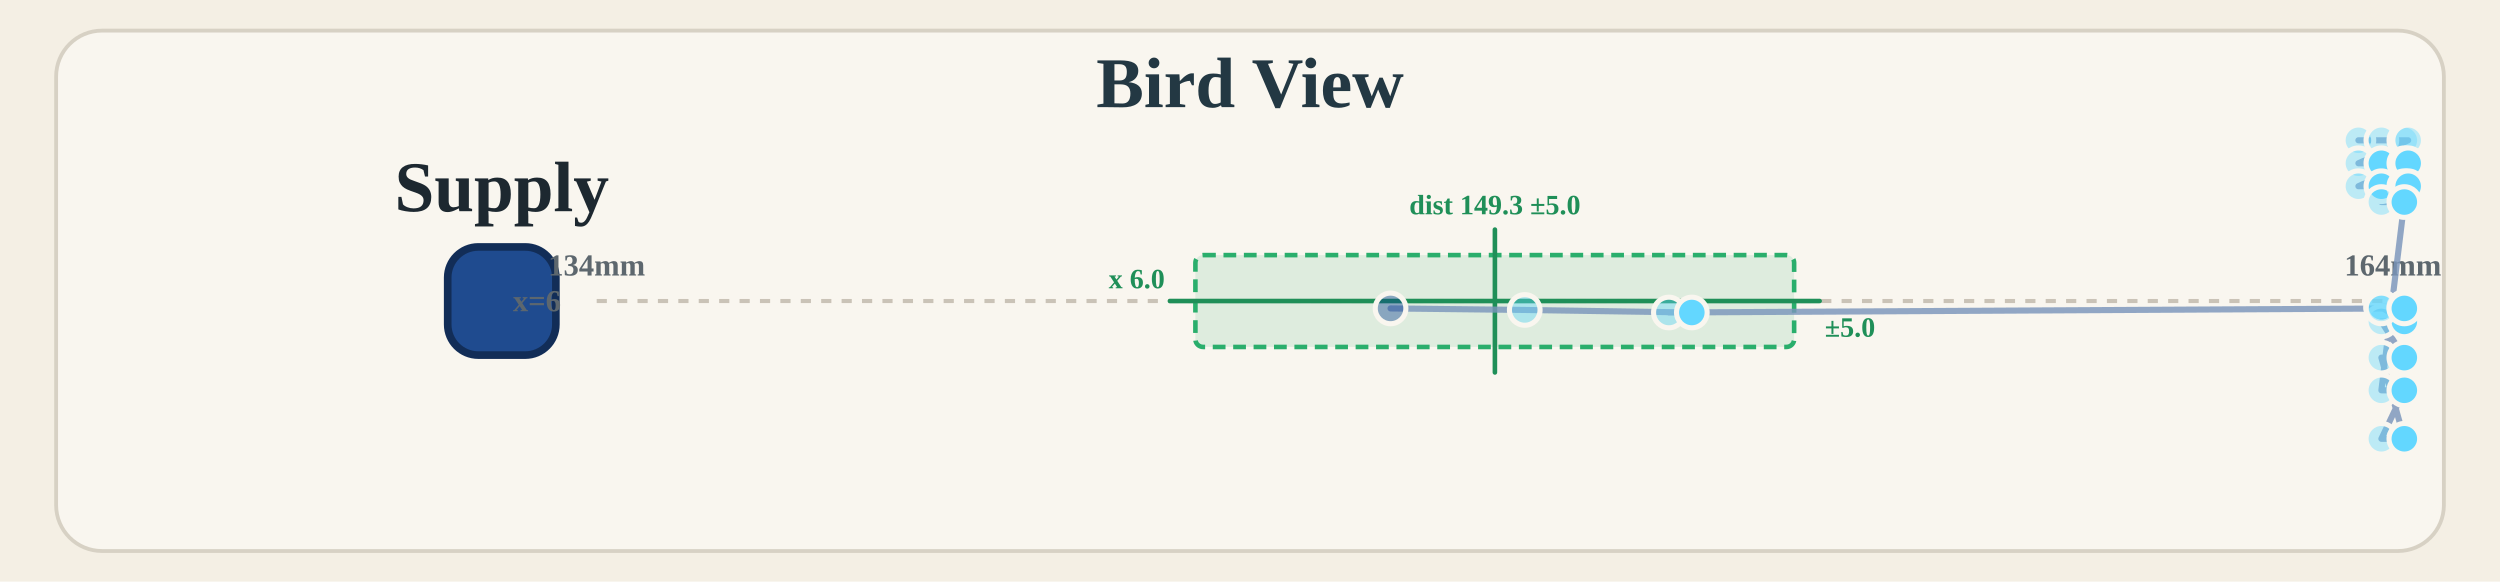
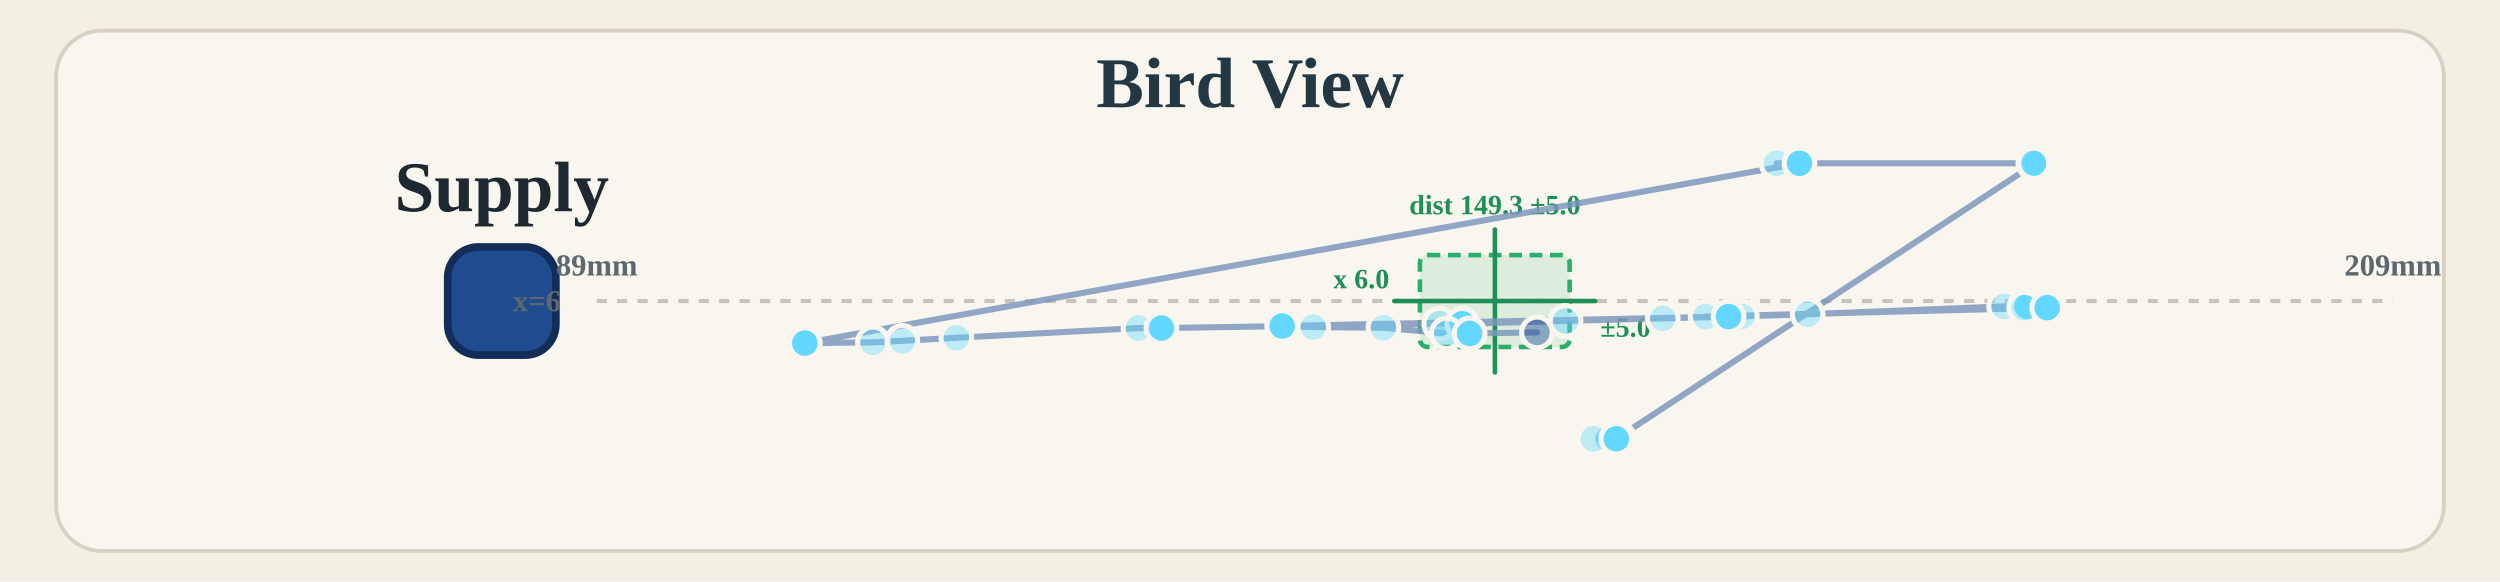
<svg xmlns="http://www.w3.org/2000/svg" width="980" height="228" viewBox="0 0 980 228">
  <rect width="100%" height="100%" fill="#f4efe4" />
  <rect x="22" y="12" width="936" height="204" rx="18" fill="#f9f6ef" stroke="#d7d1c4" stroke-width="1.5" />
  <text x="490.0" y="42.0" text-anchor="middle" font-size="28" font-weight="900" fill="#233843">Bird View</text>
  <rect x="175.5" y="96.8" width="42.4" height="42.4" fill="#1f4b8f" stroke="#122d57" stroke-width="3" rx="12.0" />
  <text x="196.7" y="82.8" text-anchor="middle" font-size="28" font-weight="600" fill="#1d2830">Supply</text>
  <line x1="233.9" y1="118.0" x2="938.0" y2="118.0" stroke="#b7aea0" stroke-width="1.6" stroke-dasharray="4 4" opacity="0.7" />
-   <text x="233.9" y="108.0" text-anchor="middle" font-size="12" font-weight="600" fill="#5d676e">134mm</text>
-   <text x="938.0" y="108.0" text-anchor="middle" font-size="12" font-weight="600" fill="#5d676e">164mm</text>
+   <text x="233.9" y="108.0" text-anchor="middle" font-size="12" font-weight="600" fill="#5d676e">89mm</text>
+   <text x="938.0" y="108.0" text-anchor="middle" font-size="12" font-weight="600" fill="#5d676e">209mm</text>
  <text x="219.9" y="122.0" text-anchor="end" font-size="12" font-weight="700" fill="#5d676e">x=6</text>
-   <rect x="468.6" y="100.0" width="234.7" height="36.0" fill="#2aae6c" fill-opacity="0.13" stroke="#2aae6c" stroke-width="1.8" stroke-dasharray="5 3" rx="3" />
+   <rect x="556.6" y="100.0" width="58.7" height="36.0" fill="#2aae6c" fill-opacity="0.13" stroke="#2aae6c" stroke-width="1.8" stroke-dasharray="5 3" rx="3" />
  <line x1="586.0" y1="90.0" x2="586.0" y2="146.0" stroke="#1f8f58" stroke-width="1.8" stroke-linecap="round" />
-   <line x1="458.6" y1="118.0" x2="713.3" y2="118.0" stroke="#1f8f58" stroke-width="1.8" stroke-linecap="round" />
+   <line x1="546.6" y1="118.0" x2="625.3" y2="118.0" stroke="#1f8f58" stroke-width="1.8" stroke-linecap="round" />
  <text x="586.0" y="84.0" text-anchor="middle" font-size="11" font-weight="800" fill="#1f8f58">dist 149.3 ±5.0</text>
-   <text x="456.6" y="113.0" text-anchor="end" font-size="11" font-weight="800" fill="#1f8f58">x 6.0</text>
-   <text x="715.3" y="132.0" text-anchor="start" font-size="11" font-weight="700" fill="#1f8f58">±5.0</text>
-   <polyline class="step-history-path" points="924.5,55.0 933.5,55.0 942.5,55.0 944.0,55.0 924.5,64.0 933.5,64.0 942.5,64.0 944.0,64.0 924.5,73.0 933.5,73.0 942.5,73.0 944.0,73.0 933.5,79.2 942.5,79.2 933.5,153.0 942.5,153.0 933.5,172.0 942.5,172.0 933.5,140.2 942.5,140.2 933.5,126.0 942.5,126.0 933.5,120.5 942.5,120.5 933.5,120.3 942.5,120.3 933.5,120.9 942.5,120.9 654.2,122.5 663.2,122.5 597.7,121.5 545.1,120.9" fill="none" stroke="#7a95bb" stroke-width="2.4" stroke-linecap="round" stroke-linejoin="round" opacity="0.82" />
-   <circle class="step-history-dot" data-trend="unknown" data-entry="{&quot;view&quot;: &quot;bird&quot;, &quot;idx&quot;: 0, &quot;dist&quot;: 326.3, &quot;x&quot;: 73.99, &quot;y&quot;: 2.76, &quot;act&quot;: null, &quot;score&quot;: null, &quot;note&quot;: null, &quot;trend&quot;: &quot;unknown&quot;}" cx="924.5" cy="55.0" r="6.0" fill="#63d7ff" fill-opacity="0.4" stroke="#f9f6ef" stroke-width="2" style="cursor:pointer" />
-   <circle class="step-history-dot" data-trend="further" data-entry="{&quot;view&quot;: &quot;bird&quot;, &quot;idx&quot;: 1, &quot;dist&quot;: 327.1, &quot;x&quot;: 73.97, &quot;y&quot;: 2.76, &quot;act&quot;: null, &quot;score&quot;: null, &quot;note&quot;: null, &quot;trend&quot;: &quot;further&quot;}" cx="933.5" cy="55.0" r="6.0" fill="#63d7ff" fill-opacity="0.4" stroke="#f9f6ef" stroke-width="2" style="cursor:pointer" />
-   <circle class="step-history-dot" data-trend="neutral" data-entry="{&quot;view&quot;: &quot;bird&quot;, &quot;idx&quot;: 2, &quot;dist&quot;: 327.4, &quot;x&quot;: 73.97, &quot;y&quot;: 2.76, &quot;act&quot;: null, &quot;score&quot;: null, &quot;note&quot;: null, &quot;trend&quot;: &quot;neutral&quot;}" cx="942.5" cy="55.0" r="6.0" fill="#63d7ff" fill-opacity="0.4" stroke="#f9f6ef" stroke-width="2" style="cursor:pointer" />
-   <circle class="step-history-dot" data-trend="neutral" data-entry="{&quot;view&quot;: &quot;bird&quot;, &quot;idx&quot;: 3, &quot;dist&quot;: 327.1, &quot;x&quot;: 73.99, &quot;y&quot;: 2.76, &quot;act&quot;: null, &quot;score&quot;: null, &quot;note&quot;: null, &quot;trend&quot;: &quot;neutral&quot;}" cx="944.0" cy="55.0" r="6.0" fill="#63d7ff" fill-opacity="0.4" stroke="#f9f6ef" stroke-width="2" style="cursor:pointer" />
-   <circle class="step-history-dot" data-trend="closer" data-entry="{&quot;view&quot;: &quot;bird&quot;, &quot;idx&quot;: 4, &quot;dist&quot;: 322.2, &quot;x&quot;: 70.34, &quot;y&quot;: 2.8, &quot;act&quot;: null, &quot;score&quot;: null, &quot;note&quot;: null, &quot;trend&quot;: &quot;closer&quot;}" cx="924.5" cy="64.0" r="6.0" fill="#63d7ff" fill-opacity="0.4" stroke="#f9f6ef" stroke-width="2" style="cursor:pointer" />
-   <circle class="step-history-dot" data-trend="neutral" data-entry="{&quot;view&quot;: &quot;bird&quot;, &quot;idx&quot;: 5, &quot;dist&quot;: 322.2, &quot;x&quot;: 70.34, &quot;y&quot;: 2.8, &quot;act&quot;: &quot;F 100% (pwm=198, power=0.740, 400ms, FWD+LEFT-CURVE | Matching curve: forwardLeft_backRight fwd trial 10 (x_gap_ref=13.452mm); Turning L_motor at 1 power (B) and R_motor at 199 power (F) for 400ms to close dist +177.4mm and x_axis +67.9mm.)&quot;, &quot;score&quot;: 100, &quot;note&quot;: &quot;FWD+LEFT-CURVE | Matching curve: forwardLeft_backRight fwd trial 10 (x_gap_ref=13.452mm); Turning L_motor at 1 power (B) and R_motor at 199 power (F) for 400ms to close dist +177.4mm and x_axis +67.9mm.&quot;, &quot;trend&quot;: &quot;neutral&quot;}" cx="933.5" cy="64.0" r="6.0" fill="#63d7ff" fill-opacity="1.0" stroke="#f9f6ef" stroke-width="2" style="cursor:pointer" />
-   <circle class="step-history-dot" data-trend="closer" data-entry="{&quot;view&quot;: &quot;bird&quot;, &quot;idx&quot;: 6, &quot;dist&quot;: 306.0, &quot;x&quot;: 59.38, &quot;y&quot;: 2.84, &quot;act&quot;: &quot;F 100% (pwm=198, power=0.740, 400ms, FWD+LEFT-CURVE | Matching curve: forwardLeft_backRight fwd trial 10 (x_gap_ref=13.452mm); Turning L_motor at 1 power (B) and R_motor at 199 power (F) for 400ms to close dist +177.4mm and x_axis +67.9mm.)&quot;, &quot;score&quot;: 100, &quot;note&quot;: &quot;FWD+LEFT-CURVE | Matching curve: forwardLeft_backRight fwd trial 10 (x_gap_ref=13.452mm); Turning L_motor at 1 power (B) and R_motor at 199 power (F) for 400ms to close dist +177.4mm and x_axis +67.9mm.&quot;, &quot;trend&quot;: &quot;closer&quot;}" cx="942.5" cy="64.0" r="6.0" fill="#63d7ff" fill-opacity="0.4" stroke="#f9f6ef" stroke-width="2" style="cursor:pointer" />
-   <circle class="step-history-dot" data-trend="neutral" data-entry="{&quot;view&quot;: &quot;bird&quot;, &quot;idx&quot;: 7, &quot;dist&quot;: 306.0, &quot;x&quot;: 59.38, &quot;y&quot;: 2.84, &quot;act&quot;: &quot;F 100% (pwm=198, power=0.740, 400ms, FWD+LEFT-CURVE | Matching curve: forwardLeft_backRight fwd trial 10 (x_gap_ref=13.452mm); Turning L_motor at 1 power (B) and R_motor at 199 power (F) for 400ms to close dist +174.1mm and x_axis +65.5mm.)&quot;, &quot;score&quot;: 100, &quot;note&quot;: &quot;FWD+LEFT-CURVE | Matching curve: forwardLeft_backRight fwd trial 10 (x_gap_ref=13.452mm); Turning L_motor at 1 power (B) and R_motor at 199 power (F) for 400ms to close dist +174.1mm and x_axis +65.5mm.&quot;, &quot;trend&quot;: &quot;neutral&quot;}" cx="944.0" cy="64.0" r="6.0" fill="#63d7ff" fill-opacity="1.0" stroke="#f9f6ef" stroke-width="2" style="cursor:pointer" />
-   <circle class="step-history-dot" data-trend="closer" data-entry="{&quot;view&quot;: &quot;bird&quot;, &quot;idx&quot;: 8, &quot;dist&quot;: 286.0, &quot;x&quot;: 48.22, &quot;y&quot;: 2.89, &quot;act&quot;: &quot;F 100% (pwm=198, power=0.740, 400ms, FWD+LEFT-CURVE | Matching curve: forwardLeft_backRight fwd trial 10 (x_gap_ref=13.452mm); Turning L_motor at 1 power (B) and R_motor at 199 power (F) for 400ms to close dist +174.1mm and x_axis +65.5mm.)&quot;, &quot;score&quot;: 100, &quot;note&quot;: &quot;FWD+LEFT-CURVE | Matching curve: forwardLeft_backRight fwd trial 10 (x_gap_ref=13.452mm); Turning L_motor at 1 power (B) and R_motor at 199 power (F) for 400ms to close dist +174.1mm and x_axis +65.5mm.&quot;, &quot;trend&quot;: &quot;closer&quot;}" cx="924.5" cy="73.0" r="6.0" fill="#63d7ff" fill-opacity="0.4" stroke="#f9f6ef" stroke-width="2" style="cursor:pointer" />
-   <circle class="step-history-dot" data-trend="neutral" data-entry="{&quot;view&quot;: &quot;bird&quot;, &quot;idx&quot;: 9, &quot;dist&quot;: 286.0, &quot;x&quot;: 48.22, &quot;y&quot;: 2.89, &quot;act&quot;: &quot;F 100% (pwm=198, power=0.740, 400ms, FWD+LEFT-CURVE | Matching curve: forwardLeft_backRight fwd trial 10 (x_gap_ref=13.452mm); Turning L_motor at 1 power (B) and R_motor at 199 power (F) for 400ms to close dist +158.8mm and x_axis +54.5mm.)&quot;, &quot;score&quot;: 100, &quot;note&quot;: &quot;FWD+LEFT-CURVE | Matching curve: forwardLeft_backRight fwd trial 10 (x_gap_ref=13.452mm); Turning L_motor at 1 power (B) and R_motor at 199 power (F) for 400ms to close dist +158.8mm and x_axis +54.5mm.&quot;, &quot;trend&quot;: &quot;neutral&quot;}" cx="933.5" cy="73.0" r="6.0" fill="#63d7ff" fill-opacity="1.0" stroke="#f9f6ef" stroke-width="2" style="cursor:pointer" />
-   <circle class="step-history-dot" data-trend="closer" data-entry="{&quot;view&quot;: &quot;bird&quot;, &quot;idx&quot;: 10, &quot;dist&quot;: 266.3, &quot;x&quot;: 34.15, &quot;y&quot;: 3.06, &quot;act&quot;: &quot;F 100% (pwm=198, power=0.740, 400ms, FWD+LEFT-CURVE | Matching curve: forwardLeft_backRight fwd trial 10 (x_gap_ref=13.452mm); Turning L_motor at 1 power (B) and R_motor at 199 power (F) for 400ms to close dist +158.8mm and x_axis +54.5mm.)&quot;, &quot;score&quot;: 100, &quot;note&quot;: &quot;FWD+LEFT-CURVE | Matching curve: forwardLeft_backRight fwd trial 10 (x_gap_ref=13.452mm); Turning L_motor at 1 power (B) and R_motor at 199 power (F) for 400ms to close dist +158.8mm and x_axis +54.5mm.&quot;, &quot;trend&quot;: &quot;closer&quot;}" cx="942.5" cy="73.0" r="6.0" fill="#63d7ff" fill-opacity="0.4" stroke="#f9f6ef" stroke-width="2" style="cursor:pointer" />
-   <circle class="step-history-dot" data-trend="neutral" data-entry="{&quot;view&quot;: &quot;bird&quot;, &quot;idx&quot;: 11, &quot;dist&quot;: 266.3, &quot;x&quot;: 34.15, &quot;y&quot;: 3.06, &quot;act&quot;: &quot;F 100% (pwm=198, power=0.740, 400ms, FWD+LEFT-CURVE | Matching curve: forwardLeft_backRight fwd trial 10 (x_gap_ref=13.452mm); Turning L_motor at 1 power (B) and R_motor at 199 power (F) for 400ms to close dist +138.9mm and x_axis +43.5mm.)&quot;, &quot;score&quot;: 100, &quot;note&quot;: &quot;FWD+LEFT-CURVE | Matching curve: forwardLeft_backRight fwd trial 10 (x_gap_ref=13.452mm); Turning L_motor at 1 power (B) and R_motor at 199 power (F) for 400ms to close dist +138.9mm and x_axis +43.5mm.&quot;, &quot;trend&quot;: &quot;neutral&quot;}" cx="944.0" cy="73.0" r="6.0" fill="#63d7ff" fill-opacity="1.0" stroke="#f9f6ef" stroke-width="2" style="cursor:pointer" />
-   <circle class="step-history-dot" data-trend="closer" data-entry="{&quot;view&quot;: &quot;bird&quot;, &quot;idx&quot;: 12, &quot;dist&quot;: 246.9, &quot;x&quot;: 16.82, &quot;y&quot;: 3.24, &quot;act&quot;: &quot;F 100% (pwm=198, power=0.740, 400ms, FWD+LEFT-CURVE | Matching curve: forwardLeft_backRight fwd trial 10 (x_gap_ref=13.452mm); Turning L_motor at 1 power (B) and R_motor at 199 power (F) for 400ms to close dist +138.9mm and x_axis +43.5mm.)&quot;, &quot;score&quot;: 100, &quot;note&quot;: &quot;FWD+LEFT-CURVE | Matching curve: forwardLeft_backRight fwd trial 10 (x_gap_ref=13.452mm); Turning L_motor at 1 power (B) and R_motor at 199 power (F) for 400ms to close dist +138.9mm and x_axis +43.5mm.&quot;, &quot;trend&quot;: &quot;closer&quot;}" cx="933.5" cy="79.2" r="6.0" fill="#63d7ff" fill-opacity="0.4" stroke="#f9f6ef" stroke-width="2" style="cursor:pointer" />
-   <circle class="step-history-dot" data-trend="neutral" data-entry="{&quot;view&quot;: &quot;bird&quot;, &quot;idx&quot;: 13, &quot;dist&quot;: 246.9, &quot;x&quot;: 16.82, &quot;y&quot;: 3.24, &quot;act&quot;: &quot;F 50% (pwm=198, power=0.740, 400ms, FWD+LEFT-CURVE | Matching curve: forwardLeft_backRight fwd trial 10 (x_gap_ref=13.452mm); Turning L_motor at 1 power (B) and R_motor at 199 power (F) for 400ms to close dist +119.0mm and x_axis +29.8mm.)&quot;, &quot;score&quot;: 50, &quot;note&quot;: &quot;FWD+LEFT-CURVE | Matching curve: forwardLeft_backRight fwd trial 10 (x_gap_ref=13.452mm); Turning L_motor at 1 power (B) and R_motor at 199 power (F) for 400ms to close dist +119.0mm and x_axis +29.8mm.&quot;, &quot;trend&quot;: &quot;neutral&quot;}" cx="942.5" cy="79.2" r="6.0" fill="#63d7ff" fill-opacity="1.0" stroke="#f9f6ef" stroke-width="2" style="cursor:pointer" />
-   <circle class="step-history-dot" data-trend="closer" data-entry="{&quot;view&quot;: &quot;bird&quot;, &quot;idx&quot;: 14, &quot;dist&quot;: 226.7, &quot;x&quot;: -3.69, &quot;y&quot;: 3.48, &quot;act&quot;: &quot;F 50% (pwm=198, power=0.740, 400ms, FWD+LEFT-CURVE | Matching curve: forwardLeft_backRight fwd trial 10 (x_gap_ref=13.452mm); Turning L_motor at 1 power (B) and R_motor at 199 power (F) for 400ms to close dist +119.0mm and x_axis +29.8mm.)&quot;, &quot;score&quot;: 50, &quot;note&quot;: &quot;FWD+LEFT-CURVE | Matching curve: forwardLeft_backRight fwd trial 10 (x_gap_ref=13.452mm); Turning L_motor at 1 power (B) and R_motor at 199 power (F) for 400ms to close dist +119.0mm and x_axis +29.8mm.&quot;, &quot;trend&quot;: &quot;closer&quot;}" cx="933.5" cy="153.0" r="6.0" fill="#63d7ff" fill-opacity="0.4" stroke="#f9f6ef" stroke-width="2" style="cursor:pointer" />
-   <circle class="step-history-dot" data-trend="neutral" data-entry="{&quot;view&quot;: &quot;bird&quot;, &quot;idx&quot;: 15, &quot;dist&quot;: 226.7, &quot;x&quot;: -3.69, &quot;y&quot;: 3.48, &quot;act&quot;: &quot;F 50% (pwm=198, power=0.740, 372ms, FWD+LEFT-CURVE | Matching curve: forwardLeft_backRight fwd trial 9 (x_gap_ref=13.309mm); Turning L_motor at 1 power (B) and R_motor at 199 power (F) for 372ms to close dist +99.9mm and x_axis +13.1mm.)&quot;, &quot;score&quot;: 50, &quot;note&quot;: &quot;FWD+LEFT-CURVE | Matching curve: forwardLeft_backRight fwd trial 9 (x_gap_ref=13.309mm); Turning L_motor at 1 power (B) and R_motor at 199 power (F) for 372ms to close dist +99.9mm and x_axis +13.1mm.&quot;, &quot;trend&quot;: &quot;neutral&quot;}" cx="942.5" cy="153.0" r="6.0" fill="#63d7ff" fill-opacity="1.0" stroke="#f9f6ef" stroke-width="2" style="cursor:pointer" />
-   <circle class="step-history-dot" data-trend="closer" data-entry="{&quot;view&quot;: &quot;bird&quot;, &quot;idx&quot;: 16, &quot;dist&quot;: 208.0, &quot;x&quot;: -10.92, &quot;y&quot;: 3.84, &quot;act&quot;: &quot;F 50% (pwm=198, power=0.740, 372ms, FWD+LEFT-CURVE | Matching curve: forwardLeft_backRight fwd trial 9 (x_gap_ref=13.309mm); Turning L_motor at 1 power (B) and R_motor at 199 power (F) for 372ms to close dist +99.9mm and x_axis +13.1mm.)&quot;, &quot;score&quot;: 50, &quot;note&quot;: &quot;FWD+LEFT-CURVE | Matching curve: forwardLeft_backRight fwd trial 9 (x_gap_ref=13.309mm); Turning L_motor at 1 power (B) and R_motor at 199 power (F) for 372ms to close dist +99.9mm and x_axis +13.1mm.&quot;, &quot;trend&quot;: &quot;closer&quot;}" cx="933.5" cy="172.0" r="6.0" fill="#63d7ff" fill-opacity="0.4" stroke="#f9f6ef" stroke-width="2" style="cursor:pointer" />
-   <circle class="step-history-dot" data-trend="neutral" data-entry="{&quot;view&quot;: &quot;bird&quot;, &quot;idx&quot;: 17, &quot;dist&quot;: 208.0, &quot;x&quot;: -10.92, &quot;y&quot;: 3.84, &quot;act&quot;: &quot;F 50% (pwm=198, power=0.740, 367ms, FWD+RIGHT-CURVE | Matching curve: forwardRight_backLeft fwd trial 8 (x_gap_ref=7.163mm); Turning L_motor at 199 power (B) and R_motor at 0 power (F) for 367ms to close dist +79.6mm and x_axis -7.5mm.)&quot;, &quot;score&quot;: 50, &quot;note&quot;: &quot;FWD+RIGHT-CURVE | Matching curve: forwardRight_backLeft fwd trial 8 (x_gap_ref=7.163mm); Turning L_motor at 199 power (B) and R_motor at 0 power (F) for 367ms to close dist +79.6mm and x_axis -7.5mm.&quot;, &quot;trend&quot;: &quot;neutral&quot;}" cx="942.5" cy="172.0" r="6.0" fill="#63d7ff" fill-opacity="1.0" stroke="#f9f6ef" stroke-width="2" style="cursor:pointer" />
-   <circle class="step-history-dot" data-trend="closer" data-entry="{&quot;view&quot;: &quot;bird&quot;, &quot;idx&quot;: 18, &quot;dist&quot;: 194.8, &quot;x&quot;: -0.14, &quot;y&quot;: 4.02, &quot;act&quot;: &quot;F 50% (pwm=198, power=0.740, 367ms, FWD+RIGHT-CURVE | Matching curve: forwardRight_backLeft fwd trial 8 (x_gap_ref=7.163mm); Turning L_motor at 199 power (B) and R_motor at 0 power (F) for 367ms to close dist +79.6mm and x_axis -7.5mm.)&quot;, &quot;score&quot;: 50, &quot;note&quot;: &quot;FWD+RIGHT-CURVE | Matching curve: forwardRight_backLeft fwd trial 8 (x_gap_ref=7.163mm); Turning L_motor at 199 power (B) and R_motor at 0 power (F) for 367ms to close dist +79.6mm and x_axis -7.5mm.&quot;, &quot;trend&quot;: &quot;closer&quot;}" cx="933.5" cy="140.2" r="6.0" fill="#63d7ff" fill-opacity="0.4" stroke="#f9f6ef" stroke-width="2" style="cursor:pointer" />
-   <circle class="step-history-dot" data-trend="neutral" data-entry="{&quot;view&quot;: &quot;bird&quot;, &quot;idx&quot;: 19, &quot;dist&quot;: 194.8, &quot;x&quot;: -0.14, &quot;y&quot;: 4.02, &quot;act&quot;: &quot;F 50% (pwm=198, power=0.740, 367ms, FWD+RIGHT-CURVE | Matching curve: forwardRight_backLeft fwd trial 8 (x_gap_ref=7.163mm); Turning L_motor at 199 power (B) and R_motor at 0 power (F) for 367ms to close dist +60.6mm and x_axis -18.6mm.)&quot;, &quot;score&quot;: 50, &quot;note&quot;: &quot;FWD+RIGHT-CURVE | Matching curve: forwardRight_backLeft fwd trial 8 (x_gap_ref=7.163mm); Turning L_motor at 199 power (B) and R_motor at 0 power (F) for 367ms to close dist +60.6mm and x_axis -18.6mm.&quot;, &quot;trend&quot;: &quot;neutral&quot;}" cx="942.5" cy="140.2" r="6.0" fill="#63d7ff" fill-opacity="1.0" stroke="#f9f6ef" stroke-width="2" style="cursor:pointer" />
-   <circle class="step-history-dot" data-trend="closer" data-entry="{&quot;view&quot;: &quot;bird&quot;, &quot;idx&quot;: 20, &quot;dist&quot;: 190.1, &quot;x&quot;: 3.81, &quot;y&quot;: 4.1, &quot;act&quot;: &quot;F 50% (pwm=198, power=0.740, 367ms, FWD+RIGHT-CURVE | Matching curve: forwardRight_backLeft fwd trial 8 (x_gap_ref=7.163mm); Turning L_motor at 199 power (B) and R_motor at 0 power (F) for 367ms to close dist +60.6mm and x_axis -18.6mm.)&quot;, &quot;score&quot;: 50, &quot;note&quot;: &quot;FWD+RIGHT-CURVE | Matching curve: forwardRight_backLeft fwd trial 8 (x_gap_ref=7.163mm); Turning L_motor at 199 power (B) and R_motor at 0 power (F) for 367ms to close dist +60.6mm and x_axis -18.6mm.&quot;, &quot;trend&quot;: &quot;closer&quot;}" cx="933.5" cy="126.0" r="6.0" fill="#63d7ff" fill-opacity="0.4" stroke="#f9f6ef" stroke-width="2" style="cursor:pointer" />
-   <circle class="step-history-dot" data-trend="neutral" data-entry="{&quot;view&quot;: &quot;bird&quot;, &quot;idx&quot;: 21, &quot;dist&quot;: 190.1, &quot;x&quot;: 3.81, &quot;y&quot;: 4.1, &quot;act&quot;: &quot;F 50% (pwm=198, power=0.740, 367ms, FWD+RIGHT-CURVE | Matching curve: forwardRight_backLeft fwd trial 8 (x_gap_ref=7.163mm); Turning L_motor at 199 power (B) and R_motor at 0 power (F) for 367ms to close dist +46.2mm and x_axis -6.7mm.)&quot;, &quot;score&quot;: 50, &quot;note&quot;: &quot;FWD+RIGHT-CURVE | Matching curve: forwardRight_backLeft fwd trial 8 (x_gap_ref=7.163mm); Turning L_motor at 199 power (B) and R_motor at 0 power (F) for 367ms to close dist +46.2mm and x_axis -6.7mm.&quot;, &quot;trend&quot;: &quot;neutral&quot;}" cx="942.5" cy="126.0" r="6.0" fill="#63d7ff" fill-opacity="1.0" stroke="#f9f6ef" stroke-width="2" style="cursor:pointer" />
-   <circle class="step-history-dot" data-trend="closer" data-entry="{&quot;view&quot;: &quot;bird&quot;, &quot;idx&quot;: 22, &quot;dist&quot;: 187.0, &quot;x&quot;: 5.34, &quot;y&quot;: 4.16, &quot;act&quot;: &quot;F 50% (pwm=198, power=0.740, 367ms, FWD+RIGHT-CURVE | Matching curve: forwardRight_backLeft fwd trial 8 (x_gap_ref=7.163mm); Turning L_motor at 199 power (B) and R_motor at 0 power (F) for 367ms to close dist +46.2mm and x_axis -6.7mm.)&quot;, &quot;score&quot;: 50, &quot;note&quot;: &quot;FWD+RIGHT-CURVE | Matching curve: forwardRight_backLeft fwd trial 8 (x_gap_ref=7.163mm); Turning L_motor at 199 power (B) and R_motor at 0 power (F) for 367ms to close dist +46.2mm and x_axis -6.7mm.&quot;, &quot;trend&quot;: &quot;closer&quot;}" cx="933.5" cy="120.5" r="6.0" fill="#63d7ff" fill-opacity="0.4" stroke="#f9f6ef" stroke-width="2" style="cursor:pointer" />
-   <circle class="step-history-dot" data-trend="neutral" data-entry="{&quot;view&quot;: &quot;bird&quot;, &quot;idx&quot;: 23, &quot;dist&quot;: 187.0, &quot;x&quot;: 5.34, &quot;y&quot;: 4.16, &quot;act&quot;: &quot;F 40% (pwm=163, power=0.580, 275ms)&quot;, &quot;score&quot;: 40, &quot;note&quot;: null, &quot;trend&quot;: &quot;neutral&quot;}" cx="942.5" cy="120.5" r="6.0" fill="#63d7ff" fill-opacity="1.0" stroke="#f9f6ef" stroke-width="2" style="cursor:pointer" />
-   <circle class="step-history-dot" data-trend="closer" data-entry="{&quot;view&quot;: &quot;bird&quot;, &quot;idx&quot;: 24, &quot;dist&quot;: 178.6, &quot;x&quot;: 5.38, &quot;y&quot;: 4.39, &quot;act&quot;: &quot;F 40% (pwm=163, power=0.580, 275ms)&quot;, &quot;score&quot;: 40, &quot;note&quot;: null, &quot;trend&quot;: &quot;closer&quot;}" cx="933.5" cy="120.3" r="6.0" fill="#63d7ff" fill-opacity="0.4" stroke="#f9f6ef" stroke-width="2" style="cursor:pointer" />
-   <circle class="step-history-dot" data-trend="neutral" data-entry="{&quot;view&quot;: &quot;bird&quot;, &quot;idx&quot;: 25, &quot;dist&quot;: 178.6, &quot;x&quot;: 5.38, &quot;y&quot;: 4.39, &quot;act&quot;: &quot;F 40% (pwm=163, power=0.580, 275ms)&quot;, &quot;score&quot;: 40, &quot;note&quot;: null, &quot;trend&quot;: &quot;neutral&quot;}" cx="942.5" cy="120.3" r="6.0" fill="#63d7ff" fill-opacity="1.0" stroke="#f9f6ef" stroke-width="2" style="cursor:pointer" />
-   <circle class="step-history-dot" data-trend="closer" data-entry="{&quot;view&quot;: &quot;bird&quot;, &quot;idx&quot;: 26, &quot;dist&quot;: 167.0, &quot;x&quot;: 5.22, &quot;y&quot;: 4.6, &quot;act&quot;: &quot;F 40% (pwm=163, power=0.580, 275ms)&quot;, &quot;score&quot;: 40, &quot;note&quot;: null, &quot;trend&quot;: &quot;closer&quot;}" cx="933.5" cy="120.9" r="6.0" fill="#63d7ff" fill-opacity="0.4" stroke="#f9f6ef" stroke-width="2" style="cursor:pointer" />
-   <circle class="step-history-dot" data-trend="neutral" data-entry="{&quot;view&quot;: &quot;bird&quot;, &quot;idx&quot;: 27, &quot;dist&quot;: 167.0, &quot;x&quot;: 5.22, &quot;y&quot;: 4.6, &quot;act&quot;: &quot;F 40% (pwm=163, power=0.580, 275ms)&quot;, &quot;score&quot;: 40, &quot;note&quot;: null, &quot;trend&quot;: &quot;neutral&quot;}" cx="942.5" cy="120.9" r="6.0" fill="#63d7ff" fill-opacity="1.0" stroke="#f9f6ef" stroke-width="2" style="cursor:pointer" />
-   <circle class="step-history-dot" data-trend="closer" data-entry="{&quot;view&quot;: &quot;bird&quot;, &quot;idx&quot;: 28, &quot;dist&quot;: 152.4, &quot;x&quot;: 4.77, &quot;y&quot;: 4.87, &quot;act&quot;: &quot;F 40% (pwm=163, power=0.580, 275ms)&quot;, &quot;score&quot;: 40, &quot;note&quot;: null, &quot;trend&quot;: &quot;closer&quot;}" cx="654.2" cy="122.5" r="6.0" fill="#63d7ff" fill-opacity="0.4" stroke="#f9f6ef" stroke-width="2" style="cursor:pointer" />
-   <circle class="step-history-dot" data-trend="neutral" data-entry="{&quot;view&quot;: &quot;bird&quot;, &quot;idx&quot;: 29, &quot;dist&quot;: 152.4, &quot;x&quot;: 4.77, &quot;y&quot;: 4.87, &quot;act&quot;: &quot;F 40% (pwm=163, power=0.580, 275ms)&quot;, &quot;score&quot;: 40, &quot;note&quot;: null, &quot;trend&quot;: &quot;neutral&quot;}" cx="663.2" cy="122.5" r="6.0" fill="#63d7ff" fill-opacity="1.0" stroke="#f9f6ef" stroke-width="2" style="cursor:pointer" />
-   <circle class="step-history-dot" data-trend="closer" data-entry="{&quot;view&quot;: &quot;bird&quot;, &quot;idx&quot;: 30, &quot;dist&quot;: 149.8, &quot;x&quot;: 5.05, &quot;y&quot;: 5.12, &quot;act&quot;: &quot;F 40% (pwm=163, power=0.580, 275ms)&quot;, &quot;score&quot;: 40, &quot;note&quot;: null, &quot;trend&quot;: &quot;closer&quot;}" cx="597.7" cy="121.5" r="6.0" fill="#63d7ff" fill-opacity="0.4" stroke="#f9f6ef" stroke-width="2" style="cursor:pointer" />
-   <circle class="step-history-dot" data-trend="closer" data-entry="{&quot;view&quot;: &quot;bird&quot;, &quot;idx&quot;: 31, &quot;dist&quot;: 147.5, &quot;x&quot;: 5.22, &quot;y&quot;: 5.33, &quot;act&quot;: &quot;F 40% (pwm=163, power=0.580, 275ms)&quot;, &quot;score&quot;: 40, &quot;note&quot;: null, &quot;trend&quot;: &quot;closer&quot;}" cx="545.1" cy="120.9" r="6.0" fill="#0b3d91" fill-opacity="0.4" stroke="#f9f6ef" stroke-width="2" style="cursor:pointer" />
+   <text x="544.6" y="113.0" text-anchor="end" font-size="11" font-weight="800" fill="#1f8f58">x 6.0</text>
+   <text x="627.3" y="132.0" text-anchor="start" font-size="11" font-weight="700" fill="#1f8f58">±5.0</text>
+   <polyline class="step-history-path" points="630.4,172.0 630.3,172.0 634.9,172.0 634.1,172.0 624.6,172.0 633.6,172.0 797.9,64.0 797.5,64.0 797.1,64.0 797.2,64.0 696.4,64.0 705.4,64.0 315.5,134.5 342.2,134.2 353.7,133.6 374.9,132.4 446.3,128.6 455.3,128.6 564.2,126.9 573.2,126.9 613.7,125.8 651.8,124.8 682.8,124.0 708.6,123.2 785.6,120.1 794.6,120.1 793.5,120.6 802.5,120.6 668.6,124.1 677.6,124.1 502.6,127.8 514.8,128.2 542.3,128.5 567.1,130.7 576.1,130.7 602.5,130.3" fill="none" stroke="#7a95bb" stroke-width="2.4" stroke-linecap="round" stroke-linejoin="round" opacity="0.82" />
+   <circle class="step-history-dot" data-trend="unknown" data-entry="{&quot;view&quot;: &quot;bird&quot;, &quot;idx&quot;: 0, &quot;dist&quot;: 156.8, &quot;x&quot;: -23.05, &quot;y&quot;: 2.75, &quot;act&quot;: null, &quot;score&quot;: null, &quot;note&quot;: null, &quot;trend&quot;: &quot;unknown&quot;}" cx="630.4" cy="172.0" r="6.0" fill="#63d7ff" fill-opacity="0.4" stroke="#f9f6ef" stroke-width="2" style="cursor:pointer" />
+   <circle class="step-history-dot" data-trend="neutral" data-entry="{&quot;view&quot;: &quot;bird&quot;, &quot;idx&quot;: 1, &quot;dist&quot;: 156.8, &quot;x&quot;: -23.04, &quot;y&quot;: 2.75, &quot;act&quot;: null, &quot;score&quot;: null, &quot;note&quot;: null, &quot;trend&quot;: &quot;neutral&quot;}" cx="630.3" cy="172.0" r="6.0" fill="#63d7ff" fill-opacity="0.4" stroke="#f9f6ef" stroke-width="2" style="cursor:pointer" />
+   <circle class="step-history-dot" data-trend="further" data-entry="{&quot;view&quot;: &quot;bird&quot;, &quot;idx&quot;: 2, &quot;dist&quot;: 157.6, &quot;x&quot;: -22.85, &quot;y&quot;: 3.75, &quot;act&quot;: null, &quot;score&quot;: null, &quot;note&quot;: null, &quot;trend&quot;: &quot;further&quot;}" cx="634.9" cy="172.0" r="6.0" fill="#63d7ff" fill-opacity="0.4" stroke="#f9f6ef" stroke-width="2" style="cursor:pointer" />
+   <circle class="step-history-dot" data-trend="neutral" data-entry="{&quot;view&quot;: &quot;bird&quot;, &quot;idx&quot;: 3, &quot;dist&quot;: 157.5, &quot;x&quot;: -22.94, &quot;y&quot;: 3.6, &quot;act&quot;: null, &quot;score&quot;: null, &quot;note&quot;: null, &quot;trend&quot;: &quot;neutral&quot;}" cx="634.1" cy="172.0" r="6.0" fill="#63d7ff" fill-opacity="0.4" stroke="#f9f6ef" stroke-width="2" style="cursor:pointer" />
+   <circle class="step-history-dot" data-trend="closer" data-entry="{&quot;view&quot;: &quot;bird&quot;, &quot;idx&quot;: 4, &quot;dist&quot;: 156.6, &quot;x&quot;: -19.86, &quot;y&quot;: 3.82, &quot;act&quot;: null, &quot;score&quot;: null, &quot;note&quot;: null, &quot;trend&quot;: &quot;closer&quot;}" cx="624.6" cy="172.0" r="6.0" fill="#63d7ff" fill-opacity="0.4" stroke="#f9f6ef" stroke-width="2" style="cursor:pointer" />
+   <circle class="step-history-dot" data-trend="neutral" data-entry="{&quot;view&quot;: &quot;bird&quot;, &quot;idx&quot;: 5, &quot;dist&quot;: 156.6, &quot;x&quot;: -19.86, &quot;y&quot;: 3.82, &quot;act&quot;: &quot;F 1% (pwm=198, power=0.740, 255ms, FWD+RIGHT-CURVE | Matching curve: forwardRight_backLeft fwd trial 8 (x_gap_ref=7.163mm); Turning L_motor at 199 power (B) and R_motor at 0 power (F) for 255ms to close dist +7.6mm and x_axis -29.1mm. | shared 1% floor)&quot;, &quot;score&quot;: 1, &quot;note&quot;: &quot;FWD+RIGHT-CURVE | Matching curve: forwardRight_backLeft fwd trial 8 (x_gap_ref=7.163mm); Turning L_motor at 199 power (B) and R_motor at 0 power (F) for 255ms to close dist +7.6mm and x_axis -29.1mm.&quot;, &quot;trend&quot;: &quot;neutral&quot;}" cx="633.6" cy="172.0" r="6.0" fill="#63d7ff" fill-opacity="1.0" stroke="#f9f6ef" stroke-width="2" style="cursor:pointer" />
+   <circle class="step-history-dot" data-trend="further" data-entry="{&quot;view&quot;: &quot;bird&quot;, &quot;idx&quot;: 6, &quot;dist&quot;: 185.4, &quot;x&quot;: 61.88, &quot;y&quot;: 1.78, &quot;act&quot;: &quot;F 1% (pwm=198, power=0.740, 255ms, FWD+RIGHT-CURVE | Matching curve: forwardRight_backLeft fwd trial 8 (x_gap_ref=7.163mm); Turning L_motor at 199 power (B) and R_motor at 0 power (F) for 255ms to close dist +8.1mm and x_axis -27.4mm. | shared 1% floor)&quot;, &quot;score&quot;: 1, &quot;note&quot;: &quot;FWD+RIGHT-CURVE | Matching curve: forwardRight_backLeft fwd trial 8 (x_gap_ref=7.163mm); Turning L_motor at 199 power (B) and R_motor at 0 power (F) for 255ms to close dist +8.1mm and x_axis -27.4mm.&quot;, &quot;trend&quot;: &quot;further&quot;}" cx="797.9" cy="64.0" r="6.0" fill="#63d7ff" fill-opacity="1.0" stroke="#f9f6ef" stroke-width="2" style="cursor:pointer" />
+   <circle class="step-history-dot" data-trend="neutral" data-entry="{&quot;view&quot;: &quot;bird&quot;, &quot;idx&quot;: 7, &quot;dist&quot;: 185.3, &quot;x&quot;: 61.9, &quot;y&quot;: 1.77, &quot;act&quot;: &quot;F 1% (pwm=198, power=0.740, 255ms, FWD+RIGHT-CURVE | Matching curve: forwardRight_backLeft fwd trial 8 (x_gap_ref=7.163mm); Turning L_motor at 199 power (B) and R_motor at 0 power (F) for 255ms to close dist +8.1mm and x_axis -27.4mm. | shared 1% floor)&quot;, &quot;score&quot;: 1, &quot;note&quot;: &quot;FWD+RIGHT-CURVE | Matching curve: forwardRight_backLeft fwd trial 8 (x_gap_ref=7.163mm); Turning L_motor at 199 power (B) and R_motor at 0 power (F) for 255ms to close dist +8.1mm and x_axis -27.4mm.&quot;, &quot;trend&quot;: &quot;neutral&quot;}" cx="797.5" cy="64.0" r="6.0" fill="#63d7ff" fill-opacity="0.4" stroke="#f9f6ef" stroke-width="2" style="cursor:pointer" />
+   <circle class="step-history-dot" data-trend="neutral" data-entry="{&quot;view&quot;: &quot;bird&quot;, &quot;idx&quot;: 8, &quot;dist&quot;: 185.2, &quot;x&quot;: 61.91, &quot;y&quot;: 1.76, &quot;act&quot;: &quot;F 1% (pwm=198, power=0.740, 255ms, FWD+RIGHT-CURVE | Matching curve: forwardRight_backLeft fwd trial 8 (x_gap_ref=7.163mm); Turning L_motor at 199 power (B) and R_motor at 0 power (F) for 255ms to close dist +8.1mm and x_axis -27.4mm. | shared 1% floor)&quot;, &quot;score&quot;: 1, &quot;note&quot;: &quot;FWD+RIGHT-CURVE | Matching curve: forwardRight_backLeft fwd trial 8 (x_gap_ref=7.163mm); Turning L_motor at 199 power (B) and R_motor at 0 power (F) for 255ms to close dist +8.1mm and x_axis -27.4mm.&quot;, &quot;trend&quot;: &quot;neutral&quot;}" cx="797.1" cy="64.0" r="6.0" fill="#63d7ff" fill-opacity="0.4" stroke="#f9f6ef" stroke-width="2" style="cursor:pointer" />
+   <circle class="step-history-dot" data-trend="neutral" data-entry="{&quot;view&quot;: &quot;bird&quot;, &quot;idx&quot;: 9, &quot;dist&quot;: 185.3, &quot;x&quot;: 61.9, &quot;y&quot;: 1.75, &quot;act&quot;: &quot;F 1% (pwm=198, power=0.740, 255ms, FWD+RIGHT-CURVE | Matching curve: forwardRight_backLeft fwd trial 8 (x_gap_ref=7.163mm); Turning L_motor at 199 power (B) and R_motor at 0 power (F) for 255ms to close dist +8.1mm and x_axis -27.4mm. | shared 1% floor)&quot;, &quot;score&quot;: 1, &quot;note&quot;: &quot;FWD+RIGHT-CURVE | Matching curve: forwardRight_backLeft fwd trial 8 (x_gap_ref=7.163mm); Turning L_motor at 199 power (B) and R_motor at 0 power (F) for 255ms to close dist +8.1mm and x_axis -27.4mm.&quot;, &quot;trend&quot;: &quot;neutral&quot;}" cx="797.2" cy="64.0" r="6.0" fill="#63d7ff" fill-opacity="0.4" stroke="#f9f6ef" stroke-width="2" style="cursor:pointer" />
+   <circle class="step-history-dot" data-trend="closer" data-entry="{&quot;view&quot;: &quot;bird&quot;, &quot;idx&quot;: 10, &quot;dist&quot;: 168.8, &quot;x&quot;: 57.07, &quot;y&quot;: 2.07, &quot;act&quot;: &quot;F 1% (pwm=198, power=0.740, 255ms, FWD+RIGHT-CURVE | Matching curve: forwardRight_backLeft fwd trial 8 (x_gap_ref=7.163mm); Turning L_motor at 199 power (B) and R_motor at 0 power (F) for 255ms to close dist +8.1mm and x_axis -27.4mm. | shared 1% floor)&quot;, &quot;score&quot;: 1, &quot;note&quot;: &quot;FWD+RIGHT-CURVE | Matching curve: forwardRight_backLeft fwd trial 8 (x_gap_ref=7.163mm); Turning L_motor at 199 power (B) and R_motor at 0 power (F) for 255ms to close dist +8.1mm and x_axis -27.4mm.&quot;, &quot;trend&quot;: &quot;closer&quot;}" cx="696.4" cy="64.0" r="6.0" fill="#63d7ff" fill-opacity="0.4" stroke="#f9f6ef" stroke-width="2" style="cursor:pointer" />
+   <circle class="step-history-dot" data-trend="neutral" data-entry="{&quot;view&quot;: &quot;bird&quot;, &quot;idx&quot;: 11, &quot;dist&quot;: 168.8, &quot;x&quot;: 57.07, &quot;y&quot;: 2.07, &quot;act&quot;: &quot;F 20% (pwm=198, power=0.740, 400ms, FWD+LEFT-CURVE | Matching curve: forwardLeft_backRight fwd trial 10 (x_gap_ref=13.452mm); Turning L_motor at 1 power (B) and R_motor at 199 power (F) for 400ms to close dist +36.1mm and x_axis +55.9mm.)&quot;, &quot;score&quot;: 20, &quot;note&quot;: &quot;FWD+LEFT-CURVE | Matching curve: forwardLeft_backRight fwd trial 10 (x_gap_ref=13.452mm); Turning L_motor at 1 power (B) and R_motor at 199 power (F) for 400ms to close dist +36.1mm and x_axis +55.9mm.&quot;, &quot;trend&quot;: &quot;neutral&quot;}" cx="705.4" cy="64.0" r="6.0" fill="#63d7ff" fill-opacity="1.0" stroke="#f9f6ef" stroke-width="2" style="cursor:pointer" />
+   <circle class="step-history-dot" data-trend="closer" data-entry="{&quot;view&quot;: &quot;bird&quot;, &quot;idx&quot;: 12, &quot;dist&quot;: 103.2, &quot;x&quot;: 1.46, &quot;y&quot;: 4.77, &quot;act&quot;: &quot;F 20% (pwm=198, power=0.740, 400ms, FWD+LEFT-CURVE | Matching curve: forwardLeft_backRight fwd trial 10 (x_gap_ref=13.452mm); Turning L_motor at 1 power (B) and R_motor at 199 power (F) for 400ms to close dist +24.9mm and x_axis +52.6mm.)&quot;, &quot;score&quot;: 20, &quot;note&quot;: &quot;FWD+LEFT-CURVE | Matching curve: forwardLeft_backRight fwd trial 10 (x_gap_ref=13.452mm); Turning L_motor at 1 power (B) and R_motor at 199 power (F) for 400ms to close dist +24.9mm and x_axis +52.6mm.&quot;, &quot;trend&quot;: &quot;closer&quot;}" cx="315.5" cy="134.5" r="6.0" fill="#63d7ff" fill-opacity="1.0" stroke="#f9f6ef" stroke-width="2" style="cursor:pointer" />
+   <circle class="step-history-dot" data-trend="further" data-entry="{&quot;view&quot;: &quot;bird&quot;, &quot;idx&quot;: 13, &quot;dist&quot;: 107.7, &quot;x&quot;: 1.54, &quot;y&quot;: 4.33, &quot;act&quot;: &quot;F 20% (pwm=198, power=0.740, 400ms, FWD+LEFT-CURVE | Matching curve: forwardLeft_backRight fwd trial 10 (x_gap_ref=13.452mm); Turning L_motor at 1 power (B) and R_motor at 199 power (F) for 400ms to close dist +24.9mm and x_axis +52.6mm.)&quot;, &quot;score&quot;: 20, &quot;note&quot;: &quot;FWD+LEFT-CURVE | Matching curve: forwardLeft_backRight fwd trial 10 (x_gap_ref=13.452mm); Turning L_motor at 1 power (B) and R_motor at 199 power (F) for 400ms to close dist +24.9mm and x_axis +52.6mm.&quot;, &quot;trend&quot;: &quot;further&quot;}" cx="342.2" cy="134.2" r="6.0" fill="#63d7ff" fill-opacity="0.4" stroke="#f9f6ef" stroke-width="2" style="cursor:pointer" />
+   <circle class="step-history-dot" data-trend="further" data-entry="{&quot;view&quot;: &quot;bird&quot;, &quot;idx&quot;: 14, &quot;dist&quot;: 109.7, &quot;x&quot;: 1.7, &quot;y&quot;: 4.23, &quot;act&quot;: &quot;F 20% (pwm=198, power=0.740, 400ms, FWD+LEFT-CURVE | Matching curve: forwardLeft_backRight fwd trial 10 (x_gap_ref=13.452mm); Turning L_motor at 1 power (B) and R_motor at 199 power (F) for 400ms to close dist +24.9mm and x_axis +52.6mm.)&quot;, &quot;score&quot;: 20, &quot;note&quot;: &quot;FWD+LEFT-CURVE | Matching curve: forwardLeft_backRight fwd trial 10 (x_gap_ref=13.452mm); Turning L_motor at 1 power (B) and R_motor at 199 power (F) for 400ms to close dist +24.9mm and x_axis +52.6mm.&quot;, &quot;trend&quot;: &quot;further&quot;}" cx="353.7" cy="133.6" r="6.0" fill="#63d7ff" fill-opacity="0.4" stroke="#f9f6ef" stroke-width="2" style="cursor:pointer" />
+   <circle class="step-history-dot" data-trend="further" data-entry="{&quot;view&quot;: &quot;bird&quot;, &quot;idx&quot;: 15, &quot;dist&quot;: 113.3, &quot;x&quot;: 2.02, &quot;y&quot;: 4.05, &quot;act&quot;: &quot;F 20% (pwm=198, power=0.740, 400ms, FWD+LEFT-CURVE | Matching curve: forwardLeft_backRight fwd trial 10 (x_gap_ref=13.452mm); Turning L_motor at 1 power (B) and R_motor at 199 power (F) for 400ms to close dist +24.9mm and x_axis +52.6mm.)&quot;, &quot;score&quot;: 20, &quot;note&quot;: &quot;FWD+LEFT-CURVE | Matching curve: forwardLeft_backRight fwd trial 10 (x_gap_ref=13.452mm); Turning L_motor at 1 power (B) and R_motor at 199 power (F) for 400ms to close dist +24.9mm and x_axis +52.6mm.&quot;, &quot;trend&quot;: &quot;further&quot;}" cx="374.9" cy="132.4" r="6.0" fill="#63d7ff" fill-opacity="0.4" stroke="#f9f6ef" stroke-width="2" style="cursor:pointer" />
+   <circle class="step-history-dot" data-trend="further" data-entry="{&quot;view&quot;: &quot;bird&quot;, &quot;idx&quot;: 16, &quot;dist&quot;: 126.2, &quot;x&quot;: 3.09, &quot;y&quot;: 3.41, &quot;act&quot;: &quot;F 20% (pwm=198, power=0.740, 400ms, FWD+LEFT-CURVE | Matching curve: forwardLeft_backRight fwd trial 10 (x_gap_ref=13.452mm); Turning L_motor at 1 power (B) and R_motor at 199 power (F) for 400ms to close dist +24.9mm and x_axis +52.6mm.)&quot;, &quot;score&quot;: 20, &quot;note&quot;: &quot;FWD+LEFT-CURVE | Matching curve: forwardLeft_backRight fwd trial 10 (x_gap_ref=13.452mm); Turning L_motor at 1 power (B) and R_motor at 199 power (F) for 400ms to close dist +24.9mm and x_axis +52.6mm.&quot;, &quot;trend&quot;: &quot;further&quot;}" cx="446.3" cy="128.6" r="6.0" fill="#63d7ff" fill-opacity="0.4" stroke="#f9f6ef" stroke-width="2" style="cursor:pointer" />
+   <circle class="step-history-dot" data-trend="neutral" data-entry="{&quot;view&quot;: &quot;bird&quot;, &quot;idx&quot;: 17, &quot;dist&quot;: 126.2, &quot;x&quot;: 3.09, &quot;y&quot;: 3.41, &quot;act&quot;: &quot;B 25% (pwm=140, power=0.475, 266ms)&quot;, &quot;score&quot;: 25, &quot;note&quot;: null, &quot;trend&quot;: &quot;neutral&quot;}" cx="455.3" cy="128.6" r="6.0" fill="#63d7ff" fill-opacity="1.0" stroke="#f9f6ef" stroke-width="2" style="cursor:pointer" />
+   <circle class="step-history-dot" data-trend="further" data-entry="{&quot;view&quot;: &quot;bird&quot;, &quot;idx&quot;: 18, &quot;dist&quot;: 146.3, &quot;x&quot;: 3.56, &quot;y&quot;: 2.88, &quot;act&quot;: &quot;B 25% (pwm=140, power=0.475, 266ms)&quot;, &quot;score&quot;: 25, &quot;note&quot;: null, &quot;trend&quot;: &quot;further&quot;}" cx="564.2" cy="126.9" r="6.0" fill="#63d7ff" fill-opacity="0.4" stroke="#f9f6ef" stroke-width="2" style="cursor:pointer" />
+   <circle class="step-history-dot" data-trend="neutral" data-entry="{&quot;view&quot;: &quot;bird&quot;, &quot;idx&quot;: 19, &quot;dist&quot;: 146.3, &quot;x&quot;: 3.56, &quot;y&quot;: 2.88, &quot;act&quot;: &quot;B 40% (pwm=163, power=0.580, 275ms)&quot;, &quot;score&quot;: 40, &quot;note&quot;: null, &quot;trend&quot;: &quot;neutral&quot;}" cx="573.2" cy="126.9" r="6.0" fill="#63d7ff" fill-opacity="1.0" stroke="#f9f6ef" stroke-width="2" style="cursor:pointer" />
+   <circle class="step-history-dot" data-trend="further" data-entry="{&quot;view&quot;: &quot;bird&quot;, &quot;idx&quot;: 20, &quot;dist&quot;: 154.0, &quot;x&quot;: 3.87, &quot;y&quot;: 2.7, &quot;act&quot;: &quot;B 40% (pwm=163, power=0.580, 275ms)&quot;, &quot;score&quot;: 40, &quot;note&quot;: null, &quot;trend&quot;: &quot;further&quot;}" cx="613.7" cy="125.8" r="6.0" fill="#63d7ff" fill-opacity="0.4" stroke="#f9f6ef" stroke-width="2" style="cursor:pointer" />
+   <circle class="step-history-dot" data-trend="further" data-entry="{&quot;view&quot;: &quot;bird&quot;, &quot;idx&quot;: 21, &quot;dist&quot;: 160.5, &quot;x&quot;: 4.13, &quot;y&quot;: 2.62, &quot;act&quot;: &quot;B 40% (pwm=163, power=0.580, 275ms)&quot;, &quot;score&quot;: 40, &quot;note&quot;: null, &quot;trend&quot;: &quot;further&quot;}" cx="651.8" cy="124.8" r="6.0" fill="#63d7ff" fill-opacity="0.4" stroke="#f9f6ef" stroke-width="2" style="cursor:pointer" />
+   <circle class="step-history-dot" data-trend="further" data-entry="{&quot;view&quot;: &quot;bird&quot;, &quot;idx&quot;: 22, &quot;dist&quot;: 165.8, &quot;x&quot;: 4.37, &quot;y&quot;: 2.54, &quot;act&quot;: &quot;B 40% (pwm=163, power=0.580, 275ms)&quot;, &quot;score&quot;: 40, &quot;note&quot;: null, &quot;trend&quot;: &quot;further&quot;}" cx="682.8" cy="124.0" r="6.0" fill="#63d7ff" fill-opacity="0.4" stroke="#f9f6ef" stroke-width="2" style="cursor:pointer" />
+   <circle class="step-history-dot" data-trend="further" data-entry="{&quot;view&quot;: &quot;bird&quot;, &quot;idx&quot;: 23, &quot;dist&quot;: 170.2, &quot;x&quot;: 4.59, &quot;y&quot;: 2.47, &quot;act&quot;: &quot;B 40% (pwm=163, power=0.580, 275ms)&quot;, &quot;score&quot;: 40, &quot;note&quot;: null, &quot;trend&quot;: &quot;further&quot;}" cx="708.6" cy="123.2" r="6.0" fill="#63d7ff" fill-opacity="0.4" stroke="#f9f6ef" stroke-width="2" style="cursor:pointer" />
+   <circle class="step-history-dot" data-trend="further" data-entry="{&quot;view&quot;: &quot;bird&quot;, &quot;idx&quot;: 24, &quot;dist&quot;: 184.1, &quot;x&quot;: 5.44, &quot;y&quot;: 2.27, &quot;act&quot;: &quot;B 40% (pwm=163, power=0.580, 275ms)&quot;, &quot;score&quot;: 40, &quot;note&quot;: null, &quot;trend&quot;: &quot;further&quot;}" cx="785.6" cy="120.1" r="6.0" fill="#63d7ff" fill-opacity="0.4" stroke="#f9f6ef" stroke-width="2" style="cursor:pointer" />
+   <circle class="step-history-dot" data-trend="neutral" data-entry="{&quot;view&quot;: &quot;bird&quot;, &quot;idx&quot;: 25, &quot;dist&quot;: 184.1, &quot;x&quot;: 5.44, &quot;y&quot;: 2.27, &quot;act&quot;: &quot;F 1% (pwm=104, power=0.311, 255ms, shared 1% floor)&quot;, &quot;score&quot;: 1, &quot;note&quot;: null, &quot;trend&quot;: &quot;neutral&quot;}" cx="794.6" cy="120.1" r="6.0" fill="#63d7ff" fill-opacity="1.0" stroke="#f9f6ef" stroke-width="2" style="cursor:pointer" />
+   <circle class="step-history-dot" data-trend="further" data-entry="{&quot;view&quot;: &quot;bird&quot;, &quot;idx&quot;: 26, &quot;dist&quot;: 185.4, &quot;x&quot;: 5.32, &quot;y&quot;: 2.4, &quot;act&quot;: &quot;F 1% (pwm=104, power=0.311, 255ms, shared 1% floor)&quot;, &quot;score&quot;: 1, &quot;note&quot;: null, &quot;trend&quot;: &quot;further&quot;}" cx="793.5" cy="120.6" r="6.0" fill="#63d7ff" fill-opacity="0.4" stroke="#f9f6ef" stroke-width="2" style="cursor:pointer" />
+   <circle class="step-history-dot" data-trend="neutral" data-entry="{&quot;view&quot;: &quot;bird&quot;, &quot;idx&quot;: 27, &quot;dist&quot;: 185.4, &quot;x&quot;: 5.32, &quot;y&quot;: 2.4, &quot;act&quot;: &quot;F 40% (pwm=163, power=0.580, 275ms)&quot;, &quot;score&quot;: 40, &quot;note&quot;: null, &quot;trend&quot;: &quot;neutral&quot;}" cx="802.5" cy="120.6" r="6.0" fill="#63d7ff" fill-opacity="1.0" stroke="#f9f6ef" stroke-width="2" style="cursor:pointer" />
+   <circle class="step-history-dot" data-trend="closer" data-entry="{&quot;view&quot;: &quot;bird&quot;, &quot;idx&quot;: 28, &quot;dist&quot;: 164.1, &quot;x&quot;: 4.33, &quot;y&quot;: 2.66, &quot;act&quot;: &quot;F 40% (pwm=163, power=0.580, 275ms)&quot;, &quot;score&quot;: 40, &quot;note&quot;: null, &quot;trend&quot;: &quot;closer&quot;}" cx="668.6" cy="124.1" r="6.0" fill="#63d7ff" fill-opacity="0.4" stroke="#f9f6ef" stroke-width="2" style="cursor:pointer" />
+   <circle class="step-history-dot" data-trend="neutral" data-entry="{&quot;view&quot;: &quot;bird&quot;, &quot;idx&quot;: 29, &quot;dist&quot;: 164.1, &quot;x&quot;: 4.33, &quot;y&quot;: 2.66, &quot;act&quot;: &quot;F 40% (pwm=163, power=0.580, 275ms)&quot;, &quot;score&quot;: 40, &quot;note&quot;: null, &quot;trend&quot;: &quot;neutral&quot;}" cx="677.6" cy="124.1" r="6.0" fill="#63d7ff" fill-opacity="1.0" stroke="#f9f6ef" stroke-width="2" style="cursor:pointer" />
+   <circle class="step-history-dot" data-trend="closer" data-entry="{&quot;view&quot;: &quot;bird&quot;, &quot;idx&quot;: 30, &quot;dist&quot;: 135.1, &quot;x&quot;: 3.31, &quot;y&quot;: 2.93, &quot;act&quot;: &quot;F 40% (pwm=163, power=0.580, 275ms)&quot;, &quot;score&quot;: 40, &quot;note&quot;: null, &quot;trend&quot;: &quot;closer&quot;}" cx="502.6" cy="127.8" r="6.0" fill="#63d7ff" fill-opacity="1.0" stroke="#f9f6ef" stroke-width="2" style="cursor:pointer" />
+   <circle class="step-history-dot" data-trend="further" data-entry="{&quot;view&quot;: &quot;bird&quot;, &quot;idx&quot;: 31, &quot;dist&quot;: 137.1, &quot;x&quot;: 3.21, &quot;y&quot;: 2.81, &quot;act&quot;: &quot;F 40% (pwm=163, power=0.580, 275ms)&quot;, &quot;score&quot;: 40, &quot;note&quot;: null, &quot;trend&quot;: &quot;further&quot;}" cx="514.8" cy="128.2" r="6.0" fill="#63d7ff" fill-opacity="0.4" stroke="#f9f6ef" stroke-width="2" style="cursor:pointer" />
+   <circle class="step-history-dot" data-trend="further" data-entry="{&quot;view&quot;: &quot;bird&quot;, &quot;idx&quot;: 32, &quot;dist&quot;: 141.8, &quot;x&quot;: 3.12, &quot;y&quot;: 2.65, &quot;act&quot;: &quot;F 40% (pwm=163, power=0.580, 275ms)&quot;, &quot;score&quot;: 40, &quot;note&quot;: null, &quot;trend&quot;: &quot;further&quot;}" cx="542.3" cy="128.5" r="6.0" fill="#63d7ff" fill-opacity="0.4" stroke="#f9f6ef" stroke-width="2" style="cursor:pointer" />
+   <circle class="step-history-dot" data-trend="further" data-entry="{&quot;view&quot;: &quot;bird&quot;, &quot;idx&quot;: 33, &quot;dist&quot;: 146.8, &quot;x&quot;: 2.49, &quot;y&quot;: 2.6, &quot;act&quot;: &quot;F 40% (pwm=163, power=0.580, 275ms)&quot;, &quot;score&quot;: 40, &quot;note&quot;: null, &quot;trend&quot;: &quot;further&quot;}" cx="567.1" cy="130.7" r="6.0" fill="#63d7ff" fill-opacity="0.4" stroke="#f9f6ef" stroke-width="2" style="cursor:pointer" />
+   <circle class="step-history-dot" data-trend="neutral" data-entry="{&quot;view&quot;: &quot;bird&quot;, &quot;idx&quot;: 34, &quot;dist&quot;: 146.8, &quot;x&quot;: 2.49, &quot;y&quot;: 2.6, &quot;act&quot;: &quot;B 40% (pwm=163, power=0.580, 275ms)&quot;, &quot;score&quot;: 40, &quot;note&quot;: null, &quot;trend&quot;: &quot;neutral&quot;}" cx="576.1" cy="130.7" r="6.0" fill="#63d7ff" fill-opacity="1.0" stroke="#f9f6ef" stroke-width="2" style="cursor:pointer" />
+   <circle class="step-history-dot" data-trend="further" data-entry="{&quot;view&quot;: &quot;bird&quot;, &quot;idx&quot;: 35, &quot;dist&quot;: 152.1, &quot;x&quot;: 2.61, &quot;y&quot;: 2.5, &quot;act&quot;: &quot;B 40% (pwm=163, power=0.580, 275ms)&quot;, &quot;score&quot;: 40, &quot;note&quot;: null, &quot;trend&quot;: &quot;further&quot;}" cx="602.5" cy="130.3" r="6.0" fill="#0b3d91" fill-opacity="0.4" stroke="#f9f6ef" stroke-width="2" style="cursor:pointer" />
</svg>
